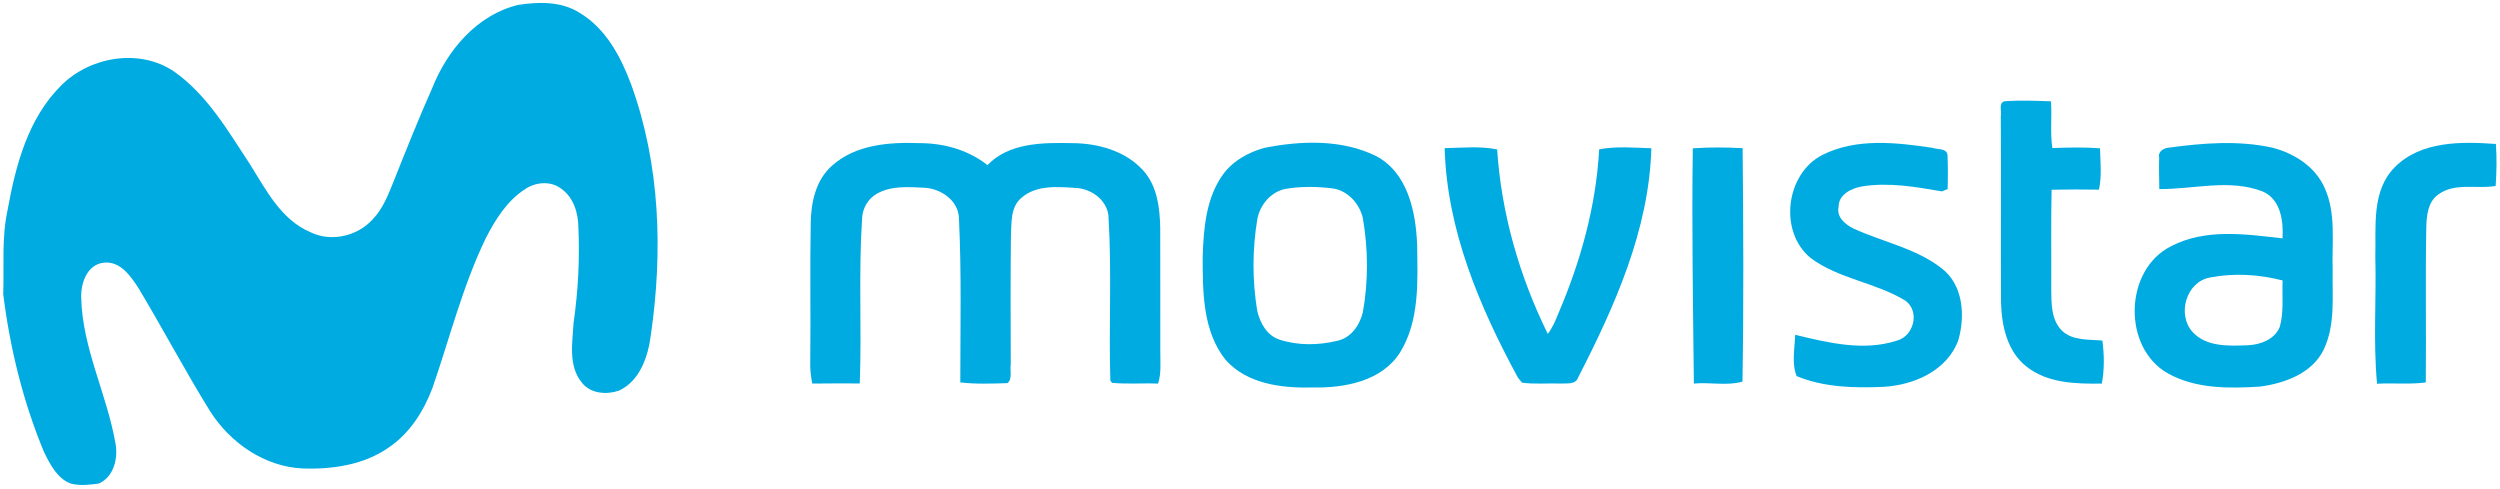
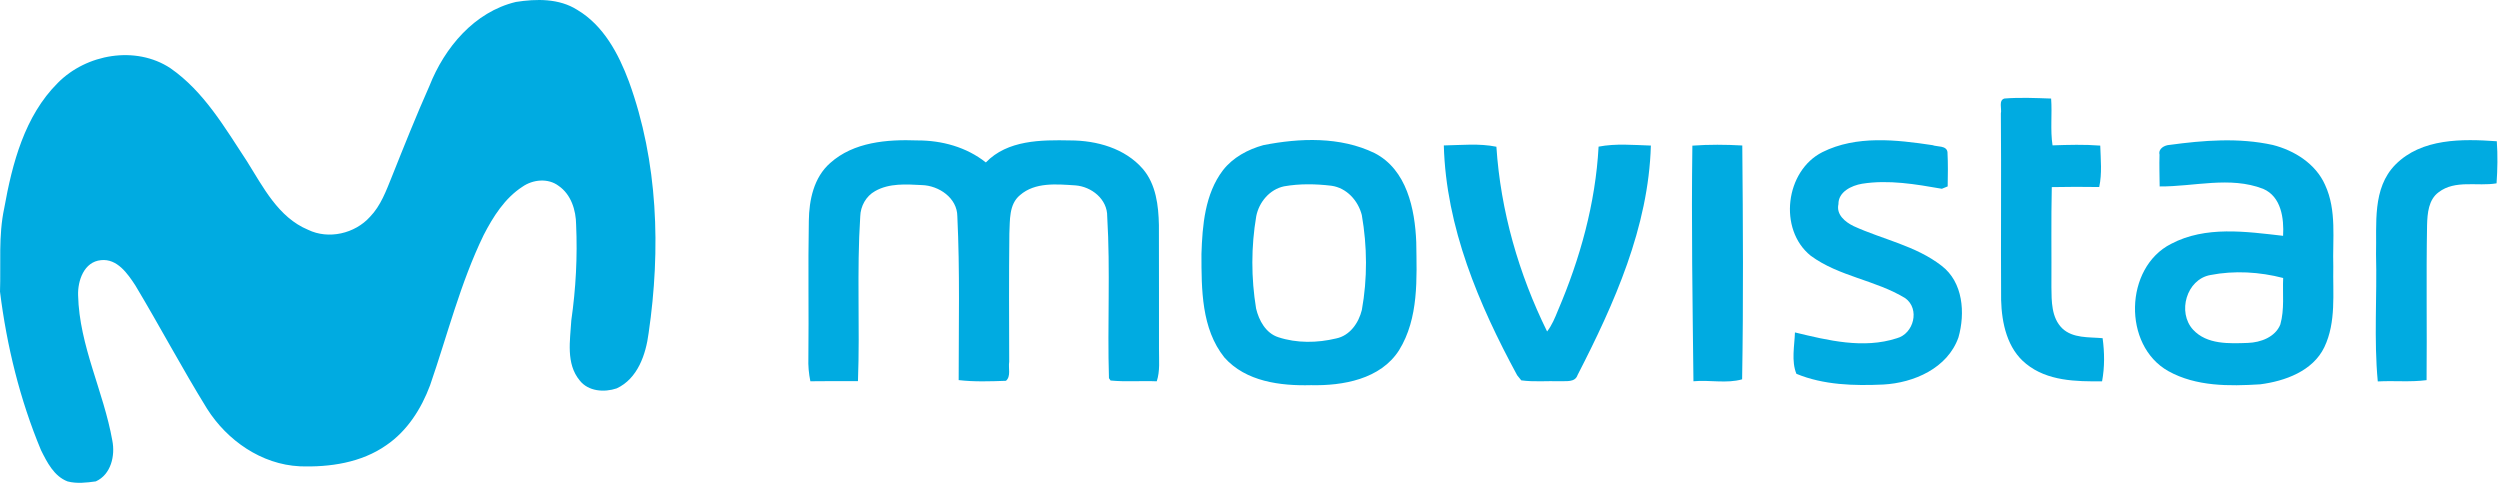
- <svg xmlns="http://www.w3.org/2000/svg" width="604pt" height="118pt" viewBox="0 0 604 118" version="1.1" id="svg26">
-   <defs id="defs30" />
-   <g id="#00abe1ff">
-     <path d="m 125.21,1.18 c 4.94,-0.77 10.42,-0.88 14.81,1.91 6.34,3.77 9.96,10.6 12.46,17.3 7.03,19.32 7.7,40.45 4.75,60.64 -0.66,5.17 -2.64,11.01 -7.71,13.36 -3,1.01 -6.84,0.74 -8.92,-1.92 -3.36,-4.06 -2.3,-9.66 -2.02,-14.49 1.09,-7.63 1.51,-15.37 1.16,-23.06 -0.03,-3.51 -1.21,-7.31 -4.22,-9.38 -2.54,-1.92 -6.21,-1.55 -8.73,0.21 -4.27,2.77 -7.07,7.23 -9.36,11.67 -5.62,11.57 -8.73,24.12 -12.92,36.23 -2.1,5.63 -5.49,10.99 -10.52,14.42 -6.03,4.25 -13.69,5.37 -20.91,5.11 -9.22,-0.44 -17.52,-6.23 -22.36,-13.89 -6.03,-9.75 -11.4,-19.9 -17.29,-29.73 -1.87,-2.86 -4.39,-6.52 -8.29,-6.1 -4.1,0.38 -5.65,4.97 -5.52,8.51 0.29,12.13 6.16,23.18 8.25,34.99 0.73,3.64 -0.31,8.21 -3.98,9.86 -2.24,0.31 -4.59,0.59 -6.81,0.01 -3.26,-1.24 -4.95,-4.61 -6.41,-7.54 C 5.58,97.09 2.41,84.14 0.78,71.05 1.01,64.34 0.38,57.54 1.8,50.92 3.74,40.12 6.71,28.69 14.72,20.71 c 6.9,-6.99 18.78,-9.07 27.15,-3.56 8.12,5.63 13.14,14.37 18.47,22.45 3.91,6.22 7.56,13.54 14.74,16.53 4.95,2.41 11.3,0.93 14.94,-3.12 2.61,-2.69 3.9,-6.28 5.28,-9.69 2.93,-7.34 5.85,-14.67 9.06,-21.89 3.65,-9.25 10.84,-17.85 20.85,-20.25 z" id="path7" style="opacity:1;fill:#00abe1" />
-     <path d="m 484.27,24.47 c 3.74,-0.29 7.5,-0.12 11.24,0.01 0.28,3.76 -0.23,7.55 0.34,11.29 3.83,-0.13 7.68,-0.24 11.51,0.06 0.1,3.33 0.46,6.7 -0.25,9.99 -3.82,-0.07 -7.63,-0.05 -11.44,0.02 -0.18,8.04 -0.04,16.1 -0.09,24.14 0.04,3.41 -0.01,7.33 2.59,9.91 2.58,2.47 6.46,2.09 9.76,2.39 0.47,3.45 0.51,6.97 -0.13,10.4 -6.27,0.07 -13.17,-0.05 -18.29,-4.19 -4.6,-3.66 -5.91,-9.83 -6.06,-15.42 -0.09,-15 0.06,-30.01 -0.06,-45.01 0.26,-1.1 -0.61,-3.2 0.88,-3.59 z" id="path9" style="opacity:1;fill:#00abe1" />
-     <path d="m 201.02,40.03 c 5.67,-5.09 13.75,-5.72 21.02,-5.45 5.92,-0.02 11.86,1.61 16.53,5.31 5.23,-5.43 13.34,-5.45 20.34,-5.31 6.39,0 13.22,1.9 17.53,6.88 3.18,3.73 3.77,8.83 3.87,13.55 0.04,9.97 0,19.94 0.02,29.92 -0.02,2.59 0.28,5.25 -0.54,7.75 -3.72,-0.16 -7.44,0.17 -11.14,-0.19 l -0.39,-0.56 c -0.4,-12.99 0.36,-26.02 -0.42,-39 0.07,-4.17 -3.79,-7.23 -7.71,-7.51 -4.47,-0.28 -9.67,-0.82 -13.32,2.35 -2.72,2.24 -2.4,6.07 -2.57,9.24 -0.12,10.32 -0.07,20.65 -0.04,30.97 -0.25,1.45 0.47,3.52 -0.78,4.58 -3.79,0.13 -7.63,0.27 -11.41,-0.17 0,-13.17 0.31,-26.34 -0.32,-39.5 -0.02,-4.44 -4.45,-7.42 -8.56,-7.54 -3.77,-0.19 -7.87,-0.49 -11.27,1.45 -2.2,1.22 -3.53,3.64 -3.59,6.13 -0.86,13.22 -0.05,26.48 -0.55,39.71 -3.83,0 -7.66,-0.03 -11.48,0.03 -0.38,-1.85 -0.55,-3.73 -0.48,-5.61 0.13,-11.03 -0.1,-22.06 0.11,-33.08 0.06,-5.03 1.2,-10.49 5.15,-13.95 z" id="path11" style="opacity:1;fill:#00abe1" />
-     <path d="m 305.49,35.72 c 8.8,-1.74 18.56,-2.1 26.83,1.91 7.78,3.99 9.74,13.49 10.06,21.47 0.12,8.76 0.65,18.34 -4.15,26.09 -4.46,6.99 -13.55,8.6 -21.23,8.42 -7.36,0.2 -15.73,-0.85 -20.89,-6.67 -5.58,-6.96 -5.53,-16.48 -5.54,-24.95 0.22,-6.93 0.84,-14.51 5.19,-20.22 2.4,-3.09 6.01,-5.02 9.73,-6.05 m 5.01,9.93 c -3.48,0.74 -6.03,3.79 -6.71,7.19 -1.25,7.36 -1.25,14.93 -0.04,22.29 0.69,2.9 2.34,5.93 5.34,6.91 4.48,1.48 9.42,1.4 13.98,0.3 3.32,-0.68 5.43,-3.76 6.19,-6.87 1.36,-7.56 1.3,-15.33 -0.01,-22.89 -0.89,-3.49 -3.65,-6.56 -7.34,-7.07 -3.78,-0.45 -7.66,-0.52 -11.41,0.14 z" id="path13" style="opacity:1;fill:#00abe1" />
-     <path d="m 440.35,37.4 c 8.19,-4.09 17.81,-2.99 26.55,-1.68 1.13,0.44 3.39,0.04 3.61,1.67 0.14,2.75 0.11,5.52 0.05,8.28 -0.35,0.14 -1.05,0.43 -1.4,0.57 -6.33,-1.1 -12.84,-2.23 -19.26,-1.21 -2.52,0.43 -5.73,1.94 -5.69,4.92 -0.57,2.54 1.64,4.31 3.64,5.29 7.04,3.23 15.02,4.73 21.24,9.57 5.21,3.97 5.73,11.42 4.07,17.28 -2.63,7.44 -10.76,10.97 -18.14,11.37 -7.02,0.32 -14.39,0.13 -20.95,-2.59 -1.25,-3.08 -0.46,-6.7 -0.35,-9.98 7.96,1.92 16.51,4.02 24.56,1.41 4.12,-1.09 5.63,-7.08 2.06,-9.66 -7.14,-4.38 -16.03,-5.23 -22.83,-10.26 -7.85,-6.33 -6.12,-20.47 2.84,-24.98 z" id="path15" style="opacity:1;fill:#00abe1" />
-     <path d="m 521.66,38.01 c -0.36,-1.45 1.23,-2.29 2.42,-2.35 8.23,-1.11 16.69,-1.79 24.88,0.01 5.24,1.33 10.37,4.54 12.63,9.64 2.86,6.17 1.77,13.12 1.98,19.69 -0.14,6.48 0.73,13.38 -2.15,19.43 -2.78,5.8 -9.52,8.21 -15.49,8.98 -7.45,0.46 -15.44,0.55 -22.15,-3.19 -11.04,-6.18 -10.61,-24.98 0.67,-30.69 8.32,-4.39 18.07,-2.96 27.01,-1.94 0.24,-4.2 -0.43,-9.44 -4.8,-11.33 -8.03,-3.11 -16.69,-0.51 -24.97,-0.58 -0.02,-2.56 -0.12,-5.12 -0.03,-7.67 m 8.09,42.22 c 3.34,3.62 8.73,3.35 13.24,3.19 3.05,-0.11 6.57,-1.39 7.8,-4.43 1.04,-3.64 0.52,-7.49 0.69,-11.23 -5.69,-1.48 -11.79,-1.84 -17.57,-0.71 -5.76,1.05 -8.01,8.99 -4.16,13.18 z" id="path17" style="opacity:1;fill:#00abe1" />
-     <path d="m 578.56,40.41 c 6.33,-6.38 16.11,-6.22 24.45,-5.63 0.24,3.38 0.17,6.77 -0.06,10.15 -4.61,0.79 -9.97,-0.92 -13.96,2.14 -2.46,1.79 -2.72,5.1 -2.8,7.88 -0.23,12.48 0,24.97 -0.12,37.45 -3.91,0.51 -7.85,0.09 -11.77,0.31 -0.96,-10.16 -0.15,-20.44 -0.42,-30.65 0.19,-7.33 -0.97,-15.93 4.68,-21.65 z" id="path19" style="opacity:1;fill:#00abe1" />
-     <path d="m 349.03,35.79 c 4.22,-0.07 8.51,-0.54 12.68,0.31 1.01,15.47 5.39,30.68 12.23,44.56 1.17,-1.51 1.9,-3.29 2.61,-5.05 5.36,-12.52 9.07,-25.88 9.81,-39.53 4.15,-0.8 8.41,-0.39 12.61,-0.26 -0.56,19.68 -8.82,38.11 -17.68,55.35 -0.62,1.86 -2.81,1.39 -4.29,1.49 -3.1,-0.1 -6.22,0.21 -9.29,-0.21 -0.25,-0.31 -0.75,-0.93 -1,-1.24 -9.26,-17.1 -17.15,-35.69 -17.68,-55.42 z" id="path21" style="opacity:1;fill:#00abe1" />
-     <path d="m 408.98,35.84 c 4,-0.3 8.03,-0.26 12.04,-0.04 0.17,18.79 0.28,37.62 -0.04,56.4 -3.7,1.07 -7.87,0.1 -11.74,0.47 -0.21,-18.93 -0.52,-37.89 -0.26,-56.83 z" id="path23" style="opacity:1;fill:#00abe1" />
-   </g>
+ <svg xmlns="http://www.w3.org/2000/svg" width="804" height="156" viewBox="0 0 804 156" fill="none">
+   <path d="M165.907 0.627C172.493 -0.399 179.8 -0.546 185.653 3.174C194.107 8.201 198.933 17.307 202.267 26.241C211.64 52.001 212.533 80.174 208.6 107.094C207.72 113.987 205.08 121.774 198.32 124.907C194.32 126.254 189.2 125.894 186.427 122.347C181.947 116.934 183.36 109.467 183.733 103.027C185.187 92.854 185.747 82.534 185.28 72.281C185.24 67.601 183.667 62.534 179.653 59.774C176.267 57.214 171.373 57.707 168.013 60.054C162.32 63.747 158.587 69.694 155.533 75.614C148.04 91.041 143.893 107.774 138.307 123.921C135.507 131.427 130.987 138.574 124.28 143.147C116.24 148.814 106.027 150.307 96.4 149.961C84.107 149.374 73.04 141.654 66.587 131.441C58.547 118.441 51.387 104.907 43.533 91.801C41.04 87.987 37.68 83.107 32.48 83.667C27.013 84.174 24.947 90.294 25.12 95.014C25.507 111.187 33.333 125.921 36.12 141.667C37.093 146.521 35.707 152.614 30.813 154.814C27.827 155.227 24.693 155.601 21.733 154.827C17.387 153.174 15.133 148.681 13.187 144.774C6.4 128.507 2.173 111.241 0 93.787C0.307 84.841 -0.533 75.774 1.36 66.947C3.947 52.547 7.907 37.307 18.587 26.667C27.787 17.347 43.627 14.574 54.787 21.921C65.613 29.427 72.307 41.081 79.413 51.854C84.627 60.147 89.493 69.907 99.067 73.894C105.667 77.107 114.133 75.134 118.987 69.734C122.467 66.147 124.187 61.361 126.027 56.814C129.933 47.027 133.827 37.254 138.107 27.627C142.973 15.294 152.56 3.827 165.907 0.627Z" fill="#00ABE1" />
+   <path d="M644.653 31.68C649.64 31.294 654.653 31.52 659.64 31.694C660.013 36.707 659.333 41.761 660.093 46.747C665.2 46.574 670.333 46.427 675.44 46.827C675.573 51.267 676.053 55.761 675.107 60.147C670.013 60.054 664.933 60.081 659.853 60.174C659.613 70.894 659.8 81.641 659.733 92.361C659.787 96.907 659.72 102.134 663.187 105.574C666.627 108.867 671.8 108.361 676.2 108.761C676.827 113.361 676.88 118.054 676.027 122.627C667.667 122.721 658.467 122.561 651.64 117.041C645.507 112.161 643.76 103.934 643.56 96.481C643.44 76.481 643.64 56.467 643.48 36.467C643.827 35.001 642.667 32.2 644.653 31.68Z" fill="#00ABE1" />
+   <path d="M266.987 52.428C274.547 45.641 285.32 44.801 295.013 45.161C302.907 45.134 310.827 47.307 317.053 52.241C324.027 45.001 334.84 44.974 344.173 45.161C352.693 45.161 361.8 47.694 367.547 54.334C371.787 59.307 372.573 66.108 372.707 72.401C372.76 85.694 372.707 98.987 372.733 112.294C372.707 115.748 373.107 119.294 372.013 122.628C367.053 122.414 362.093 122.854 357.16 122.374L356.64 121.628C356.107 104.308 357.12 86.934 356.08 69.627C356.173 64.067 351.027 59.987 345.8 59.614C339.84 59.241 332.907 58.521 328.04 62.748C324.413 65.734 324.84 70.841 324.613 75.067C324.453 88.828 324.52 102.601 324.56 116.361C324.227 118.294 325.187 121.054 323.52 122.468C318.467 122.641 313.347 122.828 308.307 122.241C308.307 104.681 308.72 87.121 307.88 69.574C307.853 63.654 301.947 59.681 296.467 59.521C291.44 59.267 285.973 58.867 281.44 61.454C278.507 63.081 276.733 66.308 276.653 69.627C275.507 87.254 276.587 104.934 275.92 122.574C270.813 122.574 265.707 122.534 260.613 122.614C260.107 120.148 259.88 117.641 259.973 115.134C260.147 100.428 259.84 85.721 260.12 71.028C260.2 64.321 261.72 57.041 266.987 52.428Z" fill="#00ABE1" />
+   <path d="M406.28 46.681C418.013 44.361 431.027 43.881 442.053 49.227C452.427 54.547 455.04 67.214 455.467 77.854C455.627 89.534 456.333 102.307 449.933 112.641C443.987 121.961 431.867 124.107 421.627 123.867C411.813 124.134 400.653 122.734 393.773 114.974C386.333 105.694 386.4 93.001 386.387 81.707C386.68 72.467 387.507 62.361 393.307 54.747C396.507 50.627 401.32 48.054 406.28 46.681ZM412.96 59.921C408.32 60.907 404.92 64.974 404.013 69.507C402.347 79.321 402.347 89.414 403.96 99.227C404.88 103.094 407.08 107.134 411.08 108.441C417.053 110.414 423.64 110.307 429.72 108.841C434.147 107.934 436.96 103.827 437.973 99.681C439.787 89.601 439.707 79.241 437.96 69.161C436.773 64.507 433.093 60.414 428.173 59.734C423.133 59.134 417.96 59.041 412.96 59.921Z" fill="#00ABE1" />
+   <path d="M586.093 48.921C597.013 43.467 609.84 44.934 621.493 46.681C623 47.267 626.013 46.734 626.307 48.907C626.493 52.574 626.453 56.267 626.373 59.947C625.907 60.134 624.973 60.521 624.507 60.707C616.067 59.241 607.387 57.734 598.827 59.094C595.467 59.667 591.187 61.681 591.24 65.654C590.48 69.041 593.427 71.401 596.093 72.707C605.48 77.014 616.12 79.014 624.413 85.467C631.36 90.761 632.053 100.694 629.84 108.507C626.333 118.427 615.493 123.134 605.653 123.667C596.293 124.094 586.467 123.841 577.72 120.214C576.053 116.107 577.107 111.281 577.253 106.907C587.867 109.467 599.267 112.267 610 108.787C615.493 107.334 617.507 99.347 612.747 95.907C603.227 90.067 591.373 88.934 582.307 82.227C571.84 73.787 574.147 54.934 586.093 48.921Z" fill="#00ABE1" />
+   <path d="M694.507 49.734C694.027 47.8 696.147 46.68 697.733 46.6C708.707 45.12 719.987 44.214 730.907 46.614C737.893 48.387 744.733 52.667 747.747 59.467C751.56 67.694 750.107 76.96 750.387 85.72C750.2 94.36 751.36 103.56 747.52 111.627C743.813 119.36 734.827 122.574 726.867 123.6C716.933 124.214 706.28 124.334 697.333 119.347C682.613 111.107 683.187 86.04 698.227 78.427C709.32 72.574 722.32 74.48 734.24 75.84C734.56 70.24 733.667 63.254 727.84 60.734C717.133 56.587 705.587 60.054 694.547 59.96C694.52 56.547 694.387 53.134 694.507 49.734ZM705.293 106.027C709.747 110.854 716.933 110.494 722.947 110.28C727.013 110.134 731.707 108.427 733.347 104.374C734.733 99.52 734.04 94.387 734.267 89.4C726.68 87.427 718.547 86.947 710.84 88.454C703.16 89.854 700.16 100.44 705.293 106.027Z" fill="#00ABE1" />
+   <path d="M770.373 52.934C778.813 44.428 791.853 44.641 802.973 45.428C803.293 49.934 803.2 54.454 802.893 58.961C796.747 60.014 789.6 57.734 784.28 61.814C781 64.201 780.653 68.614 780.547 72.321C780.24 88.961 780.547 105.614 780.387 122.254C775.173 122.934 769.92 122.374 764.693 122.668C763.413 109.121 764.493 95.414 764.133 81.801C764.387 72.028 762.84 60.561 770.373 52.934Z" fill="#00ABE1" />
+   <path d="M464.333 46.774C469.96 46.681 475.68 46.054 481.24 47.188C482.587 67.814 488.427 88.094 497.547 106.601C499.107 104.588 500.08 102.214 501.027 99.868C508.173 83.174 513.12 65.361 514.107 47.161C519.64 46.094 525.32 46.641 530.92 46.814C530.173 73.054 519.16 97.628 507.347 120.614C506.52 123.094 503.6 122.468 501.627 122.601C497.493 122.468 493.333 122.881 489.24 122.321C488.907 121.908 488.24 121.081 487.907 120.668C475.56 97.868 465.04 73.081 464.333 46.774Z" fill="#00ABE1" />
+   <path d="M544.267 46.841C549.6 46.441 554.973 46.494 560.32 46.788C560.547 71.841 560.693 96.948 560.267 121.988C555.333 123.414 549.773 122.121 544.613 122.614C544.333 97.374 543.92 72.094 544.267 46.841Z" fill="#00ABE1" />
</svg>
